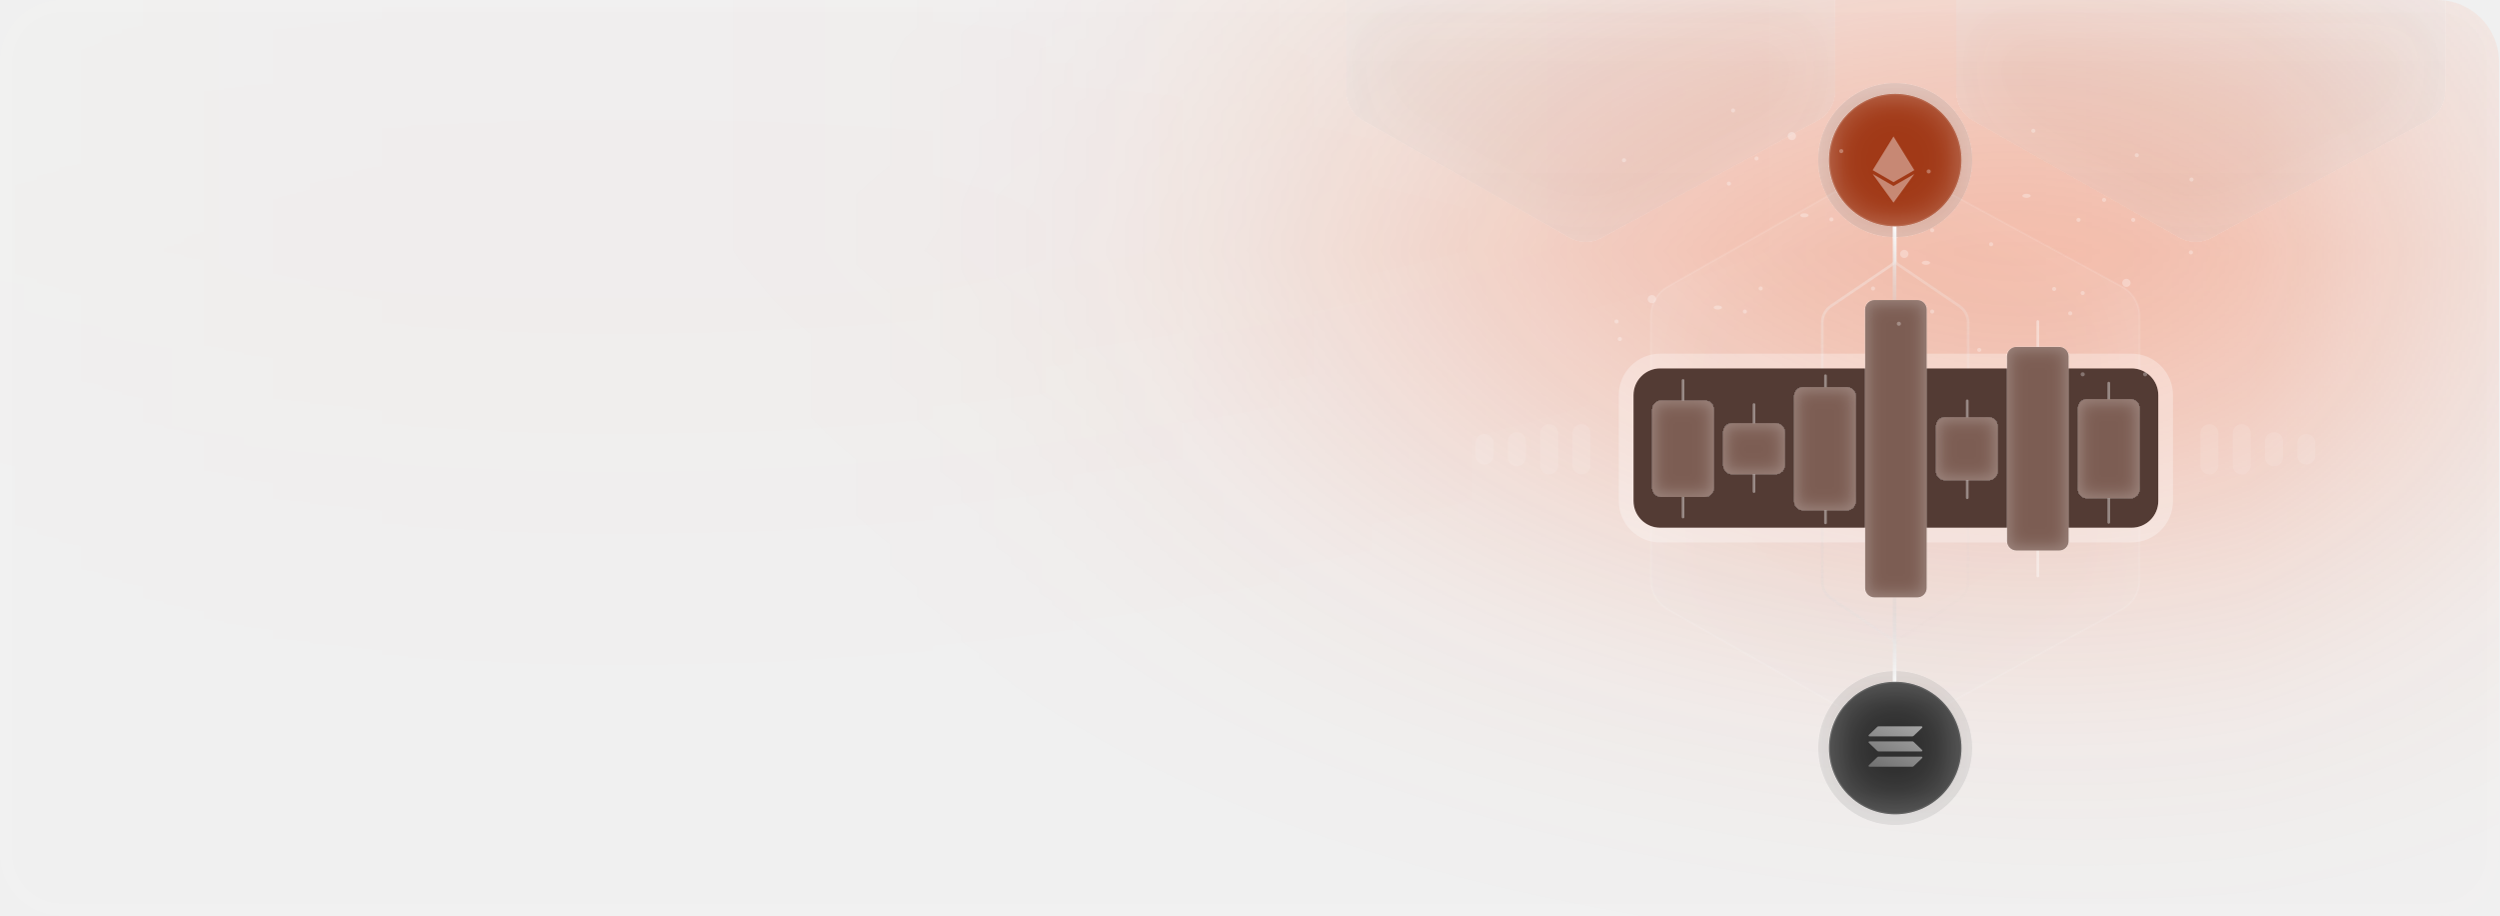
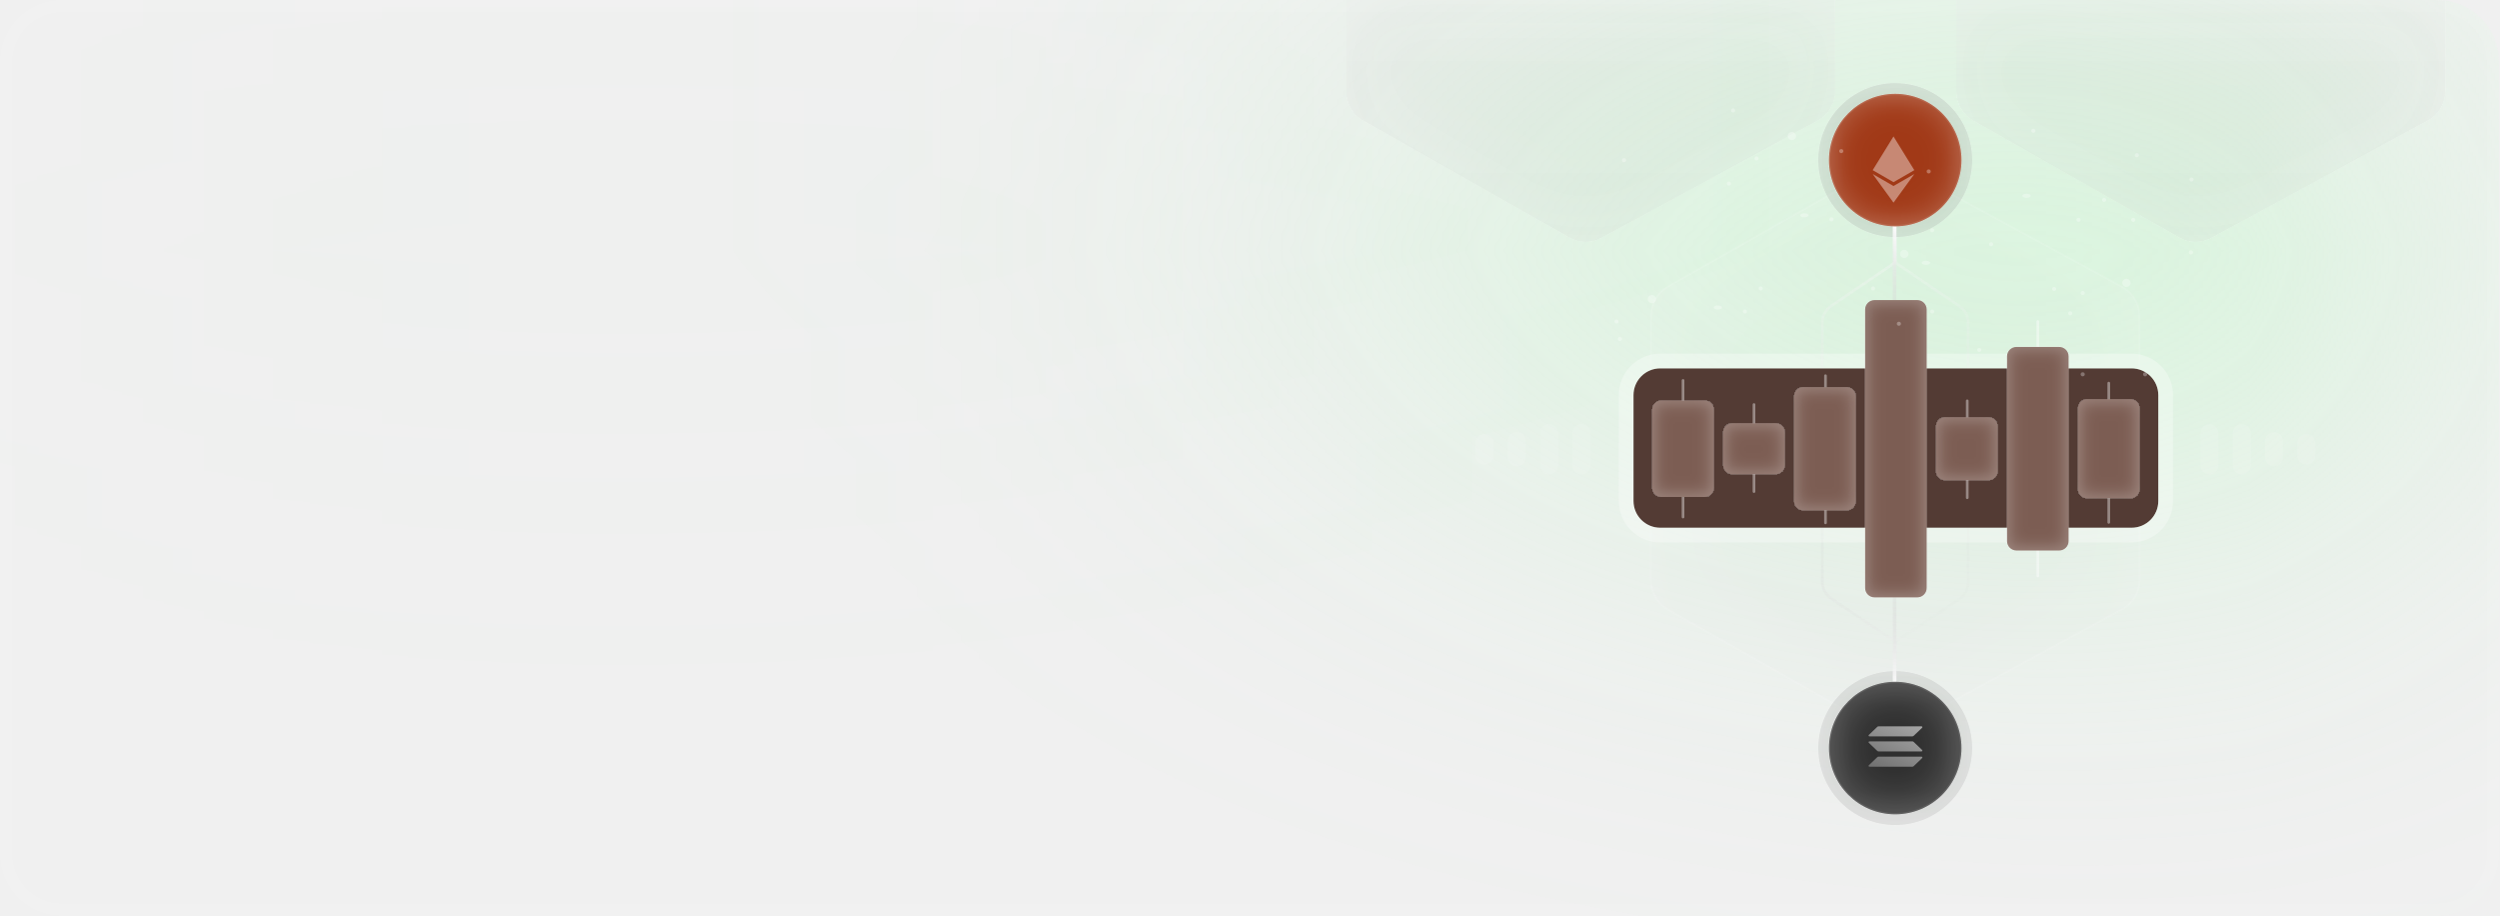
<svg xmlns="http://www.w3.org/2000/svg" width="1212" height="444" viewBox="0 0 1212 444" fill="none">
  <g clip-path="url(#clip0_687_295)">
    <g filter="url(#filter0_f_687_295)">
-       <ellipse cx="1038.5" cy="-18.5" rx="427.5" ry="184.5" fill="#FA4C15" fill-opacity="0.8" />
+       <ellipse cx="1038.5" cy="-18.5" rx="427.5" ry="184.5" fill="#ADFEB9" fill-opacity="0.8" />
    </g>
    <g filter="url(#filter1_f_687_295)">
-       <ellipse cx="300.5" cy="-86.5" rx="515.5" ry="172.5" fill="#FA4C15" fill-opacity="0.1" />
+       <ellipse cx="300.5" cy="-86.5" rx="515.5" ry="172.5" fill="#ADFEB9" fill-opacity="0.1" />
    </g>
    <g filter="url(#filter2_i_687_295)">
      <path d="M808.905 138.976L908.712 82.385C913.584 79.623 919.535 79.567 924.458 82.237L1029.18 139.034C1034.42 141.873 1037.68 147.349 1037.68 153.303V281.138C1037.68 287.092 1034.42 292.568 1029.18 295.407L924.458 352.204C919.535 354.874 913.584 354.818 908.712 352.056L808.905 295.465C803.821 292.582 800.679 287.188 800.679 281.344V153.097C800.679 147.252 803.821 141.859 808.905 138.976Z" fill="url(#paint0_linear_687_295)" fill-opacity="0.01" />
    </g>
    <path d="M808.905 138.976L908.712 82.385C913.584 79.623 919.535 79.567 924.458 82.237L1029.18 139.034C1034.42 141.873 1037.68 147.349 1037.68 153.303V281.138C1037.68 287.092 1034.42 292.568 1029.18 295.407L924.458 352.204C919.535 354.874 913.584 354.818 908.712 352.056L808.905 295.465C803.821 292.582 800.679 287.188 800.679 281.344V153.097C800.679 147.252 803.821 141.859 808.905 138.976Z" stroke="white" stroke-opacity="0.1" stroke-width="0.87" />
    <path d="M919.178 96.774V125.528C919.178 126.605 918.644 127.611 917.753 128.215L888.065 148.343C885.392 150.155 883.791 153.175 883.791 156.404V282.177C883.791 285.443 885.428 288.492 888.15 290.296L918.049 310.111C918.957 310.712 919.502 311.728 919.502 312.817V331.823" stroke="url(#paint1_linear_687_295)" stroke-opacity="0.4" stroke-width="1.299" stroke-linecap="round" />
    <path d="M919.178 96.774V125.572C919.178 126.647 919.711 127.653 920.601 128.258L950.296 148.418C952.966 150.23 954.565 153.248 954.565 156.476V282.444C954.565 285.708 952.93 288.755 950.211 290.56L920.304 310.407C919.398 311.008 918.853 312.024 918.853 313.112V332.148" stroke="url(#paint2_linear_687_295)" stroke-opacity="0.3" stroke-width="1.299" stroke-linecap="round" />
    <path d="M919.178 341.562L919.178 312.808C919.178 311.732 918.644 310.725 917.753 310.121L888.065 289.994C885.392 288.181 883.791 285.162 883.791 281.932L883.791 156.16C883.791 152.894 885.427 149.845 888.15 148.041L918.049 128.226C918.957 127.625 919.502 126.608 919.502 125.52L919.502 106.514" stroke="url(#paint3_linear_687_295)" stroke-opacity="0.3" stroke-width="1.299" stroke-linecap="round" />
    <rect x="792.238" y="178.587" width="254.528" height="77.267" rx="12.986" fill="#533B34" />
    <rect x="788.675" y="175.023" width="261.655" height="84.395" rx="16.55" stroke="white" stroke-opacity="0.3" stroke-width="7.127" />
    <path d="M988.328 155.861V279.229" stroke="white" stroke-opacity="0.4" stroke-width="1.299" stroke-linecap="round" />
    <path d="M816.263 184.43L816.263 250.66" stroke="white" stroke-opacity="0.4" stroke-width="1.299" stroke-linecap="round" />
    <path d="M850.676 196.118L850.676 238.323" stroke="white" stroke-opacity="0.4" stroke-width="1.299" stroke-linecap="round" />
    <path d="M885.354 182.134L885.354 253.493" stroke="white" stroke-opacity="0.4" stroke-width="1.299" stroke-linecap="round" />
    <path d="M954.103 194.317L954.103 241.31" stroke="white" stroke-opacity="0.4" stroke-width="1.299" stroke-linecap="round" />
    <g filter="url(#filter3_i_687_295)">
      <rect x="801.328" y="194.17" width="29.868" height="46.75" rx="4.545" fill="#7C5D53" />
    </g>
    <g filter="url(#filter4_i_687_295)">
      <rect x="835.742" y="205.208" width="29.868" height="24.674" rx="4.545" fill="#7C5D53" />
    </g>
    <g filter="url(#filter5_i_687_295)">
      <rect x="870.155" y="187.677" width="29.868" height="59.736" rx="4.545" fill="#7C5D53" />
    </g>
    <path d="M1022.74 185.729L1022.74 253.257" stroke="white" stroke-opacity="0.4" stroke-width="1.299" stroke-linecap="round" />
    <g filter="url(#filter6_i_687_295)">
      <rect x="938.981" y="202.286" width="29.868" height="30.517" rx="4.545" fill="#7C5D53" />
    </g>
    <g filter="url(#filter7_i_687_295)">
      <rect x="1007.81" y="193.521" width="29.868" height="48.049" rx="4.545" fill="#7C5D53" />
    </g>
    <g filter="url(#filter8_i_687_295)">
      <circle cx="919.177" cy="77.62" r="37.335" fill="black" fill-opacity="0.1" />
    </g>
    <g filter="url(#filter9_i_687_295)">
      <circle cx="919.177" cy="362.665" r="37.335" fill="black" fill-opacity="0.1" />
    </g>
    <path d="M918.853 107.163L918.853 166.25" stroke="url(#paint4_linear_687_295)" stroke-width="1.753" stroke-linecap="round" />
    <path d="M918.86 335.07L918.86 275.983" stroke="url(#paint5_linear_687_295)" stroke-width="1.753" stroke-linecap="round" />
    <g filter="url(#filter10_i_687_295)">
      <rect x="973.395" y="168.198" width="29.868" height="98.695" rx="4.545" fill="#7C5D53" />
    </g>
    <g filter="url(#filter11_i_687_295)">
      <circle cx="919.178" cy="77.619" r="32.141" fill="#A13917" />
    </g>
    <circle cx="919.178" cy="77.619" r="31.816" stroke="white" stroke-opacity="0.1" stroke-width="0.649" />
    <g filter="url(#filter12_i_687_295)">
      <circle cx="919.178" cy="362.665" r="32.141" fill="#2E2E2E" />
    </g>
    <circle cx="919.178" cy="362.665" r="31.816" stroke="white" stroke-opacity="0.1" stroke-width="0.649" />
    <g filter="url(#filter13_i_687_295)">
      <rect x="904.569" y="145.472" width="29.868" height="144.146" rx="4.545" fill="#7C5D53" />
    </g>
    <g filter="url(#filter14_i_687_295)">
      <path d="M661.226 -97.968L761.033 -154.559C765.905 -157.322 771.856 -157.378 776.779 -154.708L881.503 -97.91C886.737 -95.072 889.997 -89.595 889.997 -83.641V44.193C889.997 50.148 886.737 55.624 881.503 58.462L776.779 115.26C771.856 117.93 765.905 117.874 761.033 115.112L661.226 58.52C656.142 55.637 653 50.244 653 44.4V-83.847C653 -89.692 656.142 -95.085 661.226 -97.968Z" fill="url(#paint6_linear_687_295)" fill-opacity="0.05" />
    </g>
    <g filter="url(#filter15_i_687_295)">
      <path d="M957.107 -97.968L1056.91 -154.559C1061.79 -157.322 1067.74 -157.378 1072.66 -154.708L1177.38 -97.91C1182.62 -95.072 1185.88 -89.595 1185.88 -83.641V44.193C1185.88 50.148 1182.62 55.624 1177.38 58.462L1072.66 115.26C1067.74 117.93 1061.79 117.874 1056.91 115.112L957.107 58.52C952.023 55.637 948.881 50.244 948.881 44.4V-83.847C948.881 -89.692 952.023 -95.085 957.107 -97.968Z" fill="url(#paint7_linear_687_295)" fill-opacity="0.05" />
    </g>
    <rect x="1067.23" y="205.63" width="8.702" height="24.367" rx="4.351" fill="white" fill-opacity="0.1" />
    <rect x="1082.9" y="205.63" width="8.702" height="24.367" rx="4.351" fill="white" fill-opacity="0.1" />
    <rect x="1098.56" y="209.546" width="8.702" height="16.535" rx="4.351" fill="white" fill-opacity="0.1" />
    <rect x="1114.23" y="210.417" width="8.702" height="14.794" rx="4.351" fill="white" fill-opacity="0.1" />
    <rect x="724.36" y="225.21" width="8.702" height="14.794" rx="4.351" transform="rotate(180 724.36 225.21)" fill="white" fill-opacity="0.1" />
    <rect x="740.024" y="226.081" width="8.702" height="16.535" rx="4.351" transform="rotate(180 740.024 226.081)" fill="white" fill-opacity="0.1" />
    <rect x="755.688" y="229.997" width="8.702" height="24.367" rx="4.351" transform="rotate(180 755.688 229.997)" fill="white" fill-opacity="0.1" />
    <rect x="771.353" y="229.997" width="8.702" height="24.367" rx="4.351" transform="rotate(180 771.353 229.997)" fill="white" fill-opacity="0.1" />
    <path d="M918.339 98.25H918.338L908.243 84.366L918.339 90.187L928.441 84.366L918.339 98.25ZM928.436 82.498L918.339 88.321L908.243 82.498L918.339 66.15L928.436 82.498Z" fill="white" fill-opacity="0.4" />
    <g style="mix-blend-mode:luminosity">
      <path d="M910.483 367.067C910.642 366.915 910.859 366.829 911.085 366.829H931.92C932.3 366.829 932.49 367.268 932.221 367.525L928.104 371.462C927.944 371.615 927.728 371.7 927.502 371.7H906.667C906.287 371.7 906.097 371.261 906.365 371.004L910.483 367.067Z" fill="url(#paint8_linear_687_295)" />
      <path d="M910.483 352.359C910.642 352.206 910.859 352.12 911.085 352.12H931.92C932.3 352.12 932.49 352.559 932.221 352.816L928.104 356.753C927.944 356.906 927.728 356.992 927.502 356.992H906.667C906.287 356.992 906.097 356.553 906.365 356.296L910.483 352.359Z" fill="url(#paint9_linear_687_295)" />
      <path d="M928.104 359.666C927.944 359.513 927.728 359.428 927.502 359.428H906.667C906.287 359.428 906.097 359.867 906.365 360.124L910.483 364.061C910.642 364.213 910.859 364.299 911.085 364.299H931.92C932.3 364.299 932.49 363.86 932.221 363.603L928.104 359.666Z" fill="url(#paint10_linear_687_295)" />
    </g>
    <path d="M787.636 78.667C788.194 78.667 788.646 78.226 788.646 77.682C788.646 77.138 788.194 76.697 787.636 76.697C787.079 76.697 786.627 77.138 786.627 77.682C786.627 78.226 787.079 78.667 787.636 78.667Z" fill="#FFFDFF" fill-opacity="0.3" />
    <path d="M935.412 84.1C935.969 84.1 936.421 83.659 936.421 83.115C936.421 82.571 935.969 82.13 935.412 82.13C934.854 82.13 934.402 82.571 934.402 83.115C934.402 83.659 934.854 84.1 935.412 84.1Z" fill="#FFFDFF" fill-opacity="0.3" />
    <path d="M853.923 140.836C854.481 140.836 854.933 140.395 854.933 139.851C854.933 139.307 854.481 138.866 853.923 138.866C853.366 138.866 852.914 139.307 852.914 139.851C852.914 140.395 853.366 140.836 853.923 140.836Z" fill="#FFFDFF" fill-opacity="0.3" />
    <path d="M908.43 140.836C908.988 140.836 909.44 140.395 909.44 139.851C909.44 139.307 908.988 138.866 908.43 138.866C907.873 138.866 907.421 139.307 907.421 139.851C907.421 140.395 907.873 140.836 908.43 140.836Z" fill="#FFFDFF" fill-opacity="0.3" />
    <path d="M1036.34 74.252C1036.9 74.252 1037.35 74.692 1037.35 75.237C1037.35 75.781 1036.9 76.221 1036.34 76.221C1035.78 76.221 1035.33 75.781 1035.33 75.237C1035.33 74.692 1035.78 74.252 1036.34 74.252Z" fill="#FFFDFF" fill-opacity="0.3" />
    <path d="M851.905 77.801C852.462 77.801 852.914 77.36 852.914 76.816C852.914 76.272 852.462 75.831 851.905 75.831C851.347 75.831 850.896 76.272 850.896 76.816C850.896 77.36 851.347 77.801 851.905 77.801Z" fill="#FFFDFF" fill-opacity="0.3" />
    <path d="M888.242 107.348C888.799 107.348 889.251 106.907 889.251 106.363C889.251 105.819 888.799 105.378 888.242 105.378C887.684 105.378 887.232 105.819 887.232 106.363C887.232 106.907 887.684 107.348 888.242 107.348Z" fill="#FFFDFF" fill-opacity="0.3" />
    <path d="M893.016 74.251C893.574 74.251 894.026 73.81 894.026 73.266C894.026 72.722 893.574 72.281 893.016 72.281C892.459 72.281 892.007 72.722 892.007 73.266C892.007 73.81 892.459 74.251 893.016 74.251Z" fill="#FFFDFF" fill-opacity="0.3" />
    <path d="M785.617 165.342C786.174 165.342 786.626 164.901 786.626 164.357C786.626 163.813 786.174 163.372 785.617 163.372C785.059 163.372 784.607 163.813 784.607 164.357C784.607 164.901 785.059 165.342 785.617 165.342Z" fill="#FFFDFF" fill-opacity="0.3" />
    <path d="M838.512 90.011C839.07 90.011 839.522 89.57 839.522 89.026C839.522 88.482 839.07 88.041 838.512 88.041C837.955 88.041 837.503 88.482 837.503 89.026C837.503 89.57 837.955 90.011 838.512 90.011Z" fill="#FFFDFF" fill-opacity="0.3" />
    <path d="M840.535 54.552C841.092 54.552 841.544 54.111 841.544 53.567C841.544 53.023 841.092 52.582 840.535 52.582C839.977 52.582 839.525 53.023 839.525 53.567C839.525 54.111 839.977 54.552 840.535 54.552Z" fill="#FFFDFF" fill-opacity="0.3" />
    <path d="M923.568 125.075C924.683 125.075 925.587 124.193 925.587 123.105C925.587 122.017 924.683 121.135 923.568 121.135C922.454 121.135 921.55 122.017 921.55 123.105C921.55 124.193 922.454 125.075 923.568 125.075Z" fill="#FFFDFF" fill-opacity="0.3" />
    <path d="M869.061 67.951C870.176 67.951 871.079 67.07 871.079 65.982C871.079 64.894 870.176 64.012 869.061 64.012C867.946 64.012 867.042 64.894 867.042 65.982C867.042 67.07 867.946 67.951 869.061 67.951Z" fill="#FFFDFF" fill-opacity="0.3" />
    <path d="M875.122 105.378C876.237 105.378 877.141 104.937 877.141 104.393C877.141 103.849 876.237 103.408 875.122 103.408C874.007 103.408 873.104 103.849 873.104 104.393C873.104 104.937 874.007 105.378 875.122 105.378Z" fill="#FFFDFF" fill-opacity="0.3" />
    <path d="M982.848 95.919C983.963 95.919 984.866 95.478 984.866 94.934C984.866 94.39 983.963 93.949 982.848 93.949C981.733 93.949 980.829 94.39 980.829 94.934C980.829 95.478 981.733 95.919 982.848 95.919Z" fill="#FFFDFF" fill-opacity="0.3" />
    <path d="M965.691 119.409C966.248 119.409 966.7 118.968 966.7 118.424C966.7 117.88 966.248 117.439 965.691 117.439C965.134 117.439 964.682 117.88 964.682 118.424C964.682 118.968 965.134 119.409 965.691 119.409Z" fill="#FFFDFF" fill-opacity="0.3" />
    <path d="M920.955 157.939C921.512 157.939 921.964 157.498 921.964 156.954C921.964 156.41 921.512 155.969 920.955 155.969C920.397 155.969 919.945 156.41 919.945 156.954C919.945 157.498 920.397 157.939 920.955 157.939Z" fill="#FFFDFF" fill-opacity="0.3" />
    <path d="M937.102 112.634C937.66 112.634 938.111 112.193 938.111 111.649C938.111 111.105 937.66 110.664 937.102 110.664C936.545 110.664 936.093 111.105 936.093 111.649C936.093 112.193 936.545 112.634 937.102 112.634Z" fill="#FFFDFF" fill-opacity="0.3" />
    <path d="M1010.1 180.475C1010.66 180.475 1011.11 180.916 1011.11 181.46C1011.11 182.004 1010.66 182.445 1010.1 182.445C1009.54 182.445 1009.09 182.004 1009.09 181.46C1009.09 180.916 1009.54 180.475 1010.1 180.475Z" fill="#FFFDFF" fill-opacity="0.3" />
    <path d="M1004.05 152.898C1004.6 152.898 1005.06 152.457 1005.06 151.913C1005.06 151.369 1004.6 150.928 1004.05 150.928C1003.49 150.928 1003.04 151.369 1003.04 151.913C1003.04 152.457 1003.49 152.898 1004.05 152.898Z" fill="#FFFDFF" fill-opacity="0.3" />
    <path d="M784.009 156.839C784.567 156.839 785.019 156.398 785.019 155.854C785.019 155.31 784.567 154.869 784.009 154.869C783.452 154.869 783 155.31 783 155.854C783 156.398 783.452 156.839 784.009 156.839Z" fill="#FFFDFF" fill-opacity="0.3" />
    <path d="M1040.38 182.445C1040.94 182.445 1041.39 182.004 1041.39 181.46C1041.39 180.916 1040.94 180.475 1040.38 180.475C1039.82 180.475 1039.37 180.916 1039.37 181.46C1039.37 182.004 1039.82 182.445 1040.38 182.445Z" fill="#FFFDFF" fill-opacity="0.3" />
    <path d="M846.261 152.031C846.819 152.031 847.271 151.59 847.271 151.046C847.271 150.502 846.819 150.061 846.261 150.061C845.704 150.061 845.252 150.502 845.252 151.046C845.252 151.59 845.704 152.031 846.261 152.031Z" fill="#FFFDFF" fill-opacity="0.3" />
    <path d="M1062.59 121.381C1063.14 121.381 1063.6 121.822 1063.6 122.366C1063.6 122.91 1063.14 123.351 1062.59 123.351C1062.03 123.351 1061.58 122.91 1061.58 122.366C1061.58 121.822 1062.03 121.381 1062.59 121.381Z" fill="#FFFDFF" fill-opacity="0.3" />
    <path d="M1008.08 105.621C1008.64 105.621 1009.09 106.062 1009.09 106.606C1009.09 107.15 1008.64 107.591 1008.08 107.591C1007.52 107.591 1007.07 107.15 1007.07 106.606C1007.07 106.062 1007.52 105.621 1008.08 105.621Z" fill="#FFFDFF" fill-opacity="0.3" />
    <path d="M937.102 152.031C937.66 152.031 938.111 151.59 938.111 151.046C938.111 150.502 937.66 150.061 937.102 150.061C936.545 150.061 936.093 150.502 936.093 151.046C936.093 151.59 936.545 152.031 937.102 152.031Z" fill="#FFFDFF" fill-opacity="0.3" />
    <path d="M1010.1 141.079C1010.66 141.079 1011.11 141.52 1011.11 142.064C1011.11 142.608 1010.66 143.049 1010.1 143.049C1009.54 143.049 1009.09 142.608 1009.09 142.064C1009.09 141.52 1009.54 141.079 1010.1 141.079Z" fill="#FFFDFF" fill-opacity="0.3" />
    <path d="M1031.3 139.106C1032.41 139.106 1033.32 138.225 1033.32 137.137C1033.32 136.049 1032.41 135.167 1031.3 135.167C1030.18 135.167 1029.28 136.049 1029.28 137.137C1029.28 138.225 1030.18 139.106 1031.3 139.106Z" fill="#FFFDFF" fill-opacity="0.3" />
    <path d="M801.165 146.989C802.28 146.989 803.184 146.107 803.184 145.019C803.184 143.931 802.28 143.049 801.165 143.049C800.05 143.049 799.146 143.931 799.146 145.019C799.146 146.107 800.05 146.989 801.165 146.989Z" fill="#FFFDFF" fill-opacity="0.3" />
    <path d="M833.142 150.06C834.257 150.06 835.16 149.619 835.16 149.075C835.16 148.531 834.257 148.09 833.142 148.09C832.027 148.09 831.123 148.531 831.123 149.075C831.123 149.619 832.027 150.06 833.142 150.06Z" fill="#FFFDFF" fill-opacity="0.3" />
    <path d="M934.072 128.391C935.187 128.391 936.091 127.951 936.091 127.407C936.091 126.863 935.187 126.422 934.072 126.422C932.958 126.422 932.054 126.863 932.054 127.407C932.054 127.951 932.958 128.391 934.072 128.391Z" fill="#FFFDFF" fill-opacity="0.3" />
    <path d="M1020.48 97.89C1019.92 97.89 1019.47 97.449 1019.47 96.905C1019.47 96.361 1019.92 95.92 1020.48 95.92C1021.03 95.92 1021.49 96.361 1021.49 96.905C1021.49 97.449 1021.03 97.89 1020.48 97.89Z" fill="#FFFDFF" fill-opacity="0.3" />
    <path d="M986.158 64.401C985.6 64.401 985.148 63.96 985.148 63.416C985.148 62.872 985.6 62.431 986.158 62.431C986.715 62.431 987.167 62.872 987.167 63.416C987.167 63.96 986.715 64.401 986.158 64.401Z" fill="#FFFDFF" fill-opacity="0.3" />
    <path d="M1062.87 88.037C1062.31 88.037 1061.86 87.596 1061.86 87.052C1061.86 86.508 1062.31 86.067 1062.87 86.067C1063.43 86.067 1063.88 86.508 1063.88 87.052C1063.88 87.596 1063.43 88.037 1062.87 88.037Z" fill="#FFFDFF" fill-opacity="0.3" />
    <path d="M1034.61 107.589C1034.05 107.589 1033.6 107.149 1033.6 106.605C1033.6 106.061 1034.05 105.62 1034.61 105.62C1035.16 105.62 1035.62 106.061 1035.62 106.605C1035.62 107.149 1035.16 107.589 1034.61 107.589Z" fill="#FFFDFF" fill-opacity="0.3" />
    <path d="M996.251 141.075C995.694 141.075 995.242 140.634 995.242 140.09C995.242 139.546 995.694 139.105 996.251 139.105C996.809 139.105 997.261 139.546 997.261 140.09C997.261 140.634 996.809 141.075 996.251 141.075Z" fill="#FFFDFF" fill-opacity="0.3" />
    <path d="M959.917 170.625C959.36 170.625 958.908 170.184 958.908 169.64C958.908 169.096 959.36 168.656 959.917 168.656C960.475 168.656 960.927 169.096 960.927 169.64C960.927 170.184 960.475 170.625 959.917 170.625Z" fill="#FFFDFF" fill-opacity="0.3" />
  </g>
  <rect x="3" y="3" width="1206" height="438" rx="27" stroke="white" stroke-opacity="0.05" stroke-width="6" />
  <defs>
    <filter id="filter0_f_687_295" x="307" y="-507" width="1463" height="977" filterUnits="userSpaceOnUse" color-interpolation-filters="sRGB">
      <feFlood flood-opacity="0" result="BackgroundImageFix" />
      <feBlend mode="normal" in="SourceGraphic" in2="BackgroundImageFix" result="shape" />
      <feGaussianBlur stdDeviation="152" result="effect1_foregroundBlur_687_295" />
    </filter>
    <filter id="filter1_f_687_295" x="-519" y="-563" width="1639" height="953" filterUnits="userSpaceOnUse" color-interpolation-filters="sRGB">
      <feFlood flood-opacity="0" result="BackgroundImageFix" />
      <feBlend mode="normal" in="SourceGraphic" in2="BackgroundImageFix" result="shape" />
      <feGaussianBlur stdDeviation="152" result="effect1_foregroundBlur_687_295" />
    </filter>
    <filter id="filter2_i_687_295" x="800.244" y="79.838" width="237.867" height="274.765" filterUnits="userSpaceOnUse" color-interpolation-filters="sRGB">
      <feFlood flood-opacity="0" result="BackgroundImageFix" />
      <feBlend mode="normal" in="SourceGraphic" in2="BackgroundImageFix" result="shape" />
      <feColorMatrix in="SourceAlpha" type="matrix" values="0 0 0 0 0 0 0 0 0 0 0 0 0 0 0 0 0 0 127 0" result="hardAlpha" />
      <feOffset />
      <feGaussianBlur stdDeviation="23.497" />
      <feComposite in2="hardAlpha" operator="arithmetic" k2="-1" k3="1" />
      <feColorMatrix type="matrix" values="0 0 0 0 1 0 0 0 0 1 0 0 0 0 1 0 0 0 0.1 0" />
      <feBlend mode="normal" in2="shape" result="effect1_innerShadow_687_295" />
    </filter>
    <filter id="filter3_i_687_295" x="801.328" y="194.17" width="29.868" height="46.75" filterUnits="userSpaceOnUse" color-interpolation-filters="sRGB">
      <feFlood flood-opacity="0" result="BackgroundImageFix" />
      <feBlend mode="normal" in="SourceGraphic" in2="BackgroundImageFix" result="shape" />
      <feColorMatrix in="SourceAlpha" type="matrix" values="0 0 0 0 0 0 0 0 0 0 0 0 0 0 0 0 0 0 127 0" result="hardAlpha" />
      <feOffset />
      <feGaussianBlur stdDeviation="4.545" />
      <feComposite in2="hardAlpha" operator="arithmetic" k2="-1" k3="1" />
      <feColorMatrix type="matrix" values="0 0 0 0 1 0 0 0 0 1 0 0 0 0 1 0 0 0 0.25 0" />
      <feBlend mode="normal" in2="shape" result="effect1_innerShadow_687_295" />
    </filter>
    <filter id="filter4_i_687_295" x="835.742" y="205.208" width="29.868" height="24.674" filterUnits="userSpaceOnUse" color-interpolation-filters="sRGB">
      <feFlood flood-opacity="0" result="BackgroundImageFix" />
      <feBlend mode="normal" in="SourceGraphic" in2="BackgroundImageFix" result="shape" />
      <feColorMatrix in="SourceAlpha" type="matrix" values="0 0 0 0 0 0 0 0 0 0 0 0 0 0 0 0 0 0 127 0" result="hardAlpha" />
      <feOffset />
      <feGaussianBlur stdDeviation="4.545" />
      <feComposite in2="hardAlpha" operator="arithmetic" k2="-1" k3="1" />
      <feColorMatrix type="matrix" values="0 0 0 0 1 0 0 0 0 1 0 0 0 0 1 0 0 0 0.25 0" />
      <feBlend mode="normal" in2="shape" result="effect1_innerShadow_687_295" />
    </filter>
    <filter id="filter5_i_687_295" x="870.155" y="187.677" width="29.868" height="59.736" filterUnits="userSpaceOnUse" color-interpolation-filters="sRGB">
      <feFlood flood-opacity="0" result="BackgroundImageFix" />
      <feBlend mode="normal" in="SourceGraphic" in2="BackgroundImageFix" result="shape" />
      <feColorMatrix in="SourceAlpha" type="matrix" values="0 0 0 0 0 0 0 0 0 0 0 0 0 0 0 0 0 0 127 0" result="hardAlpha" />
      <feOffset />
      <feGaussianBlur stdDeviation="4.545" />
      <feComposite in2="hardAlpha" operator="arithmetic" k2="-1" k3="1" />
      <feColorMatrix type="matrix" values="0 0 0 0 1 0 0 0 0 1 0 0 0 0 1 0 0 0 0.25 0" />
      <feBlend mode="normal" in2="shape" result="effect1_innerShadow_687_295" />
    </filter>
    <filter id="filter6_i_687_295" x="938.981" y="202.286" width="29.868" height="30.517" filterUnits="userSpaceOnUse" color-interpolation-filters="sRGB">
      <feFlood flood-opacity="0" result="BackgroundImageFix" />
      <feBlend mode="normal" in="SourceGraphic" in2="BackgroundImageFix" result="shape" />
      <feColorMatrix in="SourceAlpha" type="matrix" values="0 0 0 0 0 0 0 0 0 0 0 0 0 0 0 0 0 0 127 0" result="hardAlpha" />
      <feOffset />
      <feGaussianBlur stdDeviation="4.545" />
      <feComposite in2="hardAlpha" operator="arithmetic" k2="-1" k3="1" />
      <feColorMatrix type="matrix" values="0 0 0 0 1 0 0 0 0 1 0 0 0 0 1 0 0 0 0.25 0" />
      <feBlend mode="normal" in2="shape" result="effect1_innerShadow_687_295" />
    </filter>
    <filter id="filter7_i_687_295" x="1007.81" y="193.521" width="29.868" height="48.049" filterUnits="userSpaceOnUse" color-interpolation-filters="sRGB">
      <feFlood flood-opacity="0" result="BackgroundImageFix" />
      <feBlend mode="normal" in="SourceGraphic" in2="BackgroundImageFix" result="shape" />
      <feColorMatrix in="SourceAlpha" type="matrix" values="0 0 0 0 0 0 0 0 0 0 0 0 0 0 0 0 0 0 127 0" result="hardAlpha" />
      <feOffset />
      <feGaussianBlur stdDeviation="4.545" />
      <feComposite in2="hardAlpha" operator="arithmetic" k2="-1" k3="1" />
      <feColorMatrix type="matrix" values="0 0 0 0 1 0 0 0 0 1 0 0 0 0 1 0 0 0 0.25 0" />
      <feBlend mode="normal" in2="shape" result="effect1_innerShadow_687_295" />
    </filter>
    <filter id="filter8_i_687_295" x="881.842" y="40.285" width="74.67" height="74.67" filterUnits="userSpaceOnUse" color-interpolation-filters="sRGB">
      <feFlood flood-opacity="0" result="BackgroundImageFix" />
      <feBlend mode="normal" in="SourceGraphic" in2="BackgroundImageFix" result="shape" />
      <feColorMatrix in="SourceAlpha" type="matrix" values="0 0 0 0 0 0 0 0 0 0 0 0 0 0 0 0 0 0 127 0" result="hardAlpha" />
      <feOffset />
      <feGaussianBlur stdDeviation="7.792" />
      <feComposite in2="hardAlpha" operator="arithmetic" k2="-1" k3="1" />
      <feColorMatrix type="matrix" values="0 0 0 0 1 0 0 0 0 1 0 0 0 0 1 0 0 0 0.25 0" />
      <feBlend mode="normal" in2="shape" result="effect1_innerShadow_687_295" />
    </filter>
    <filter id="filter9_i_687_295" x="881.842" y="325.33" width="74.67" height="74.67" filterUnits="userSpaceOnUse" color-interpolation-filters="sRGB">
      <feFlood flood-opacity="0" result="BackgroundImageFix" />
      <feBlend mode="normal" in="SourceGraphic" in2="BackgroundImageFix" result="shape" />
      <feColorMatrix in="SourceAlpha" type="matrix" values="0 0 0 0 0 0 0 0 0 0 0 0 0 0 0 0 0 0 127 0" result="hardAlpha" />
      <feOffset />
      <feGaussianBlur stdDeviation="7.792" />
      <feComposite in2="hardAlpha" operator="arithmetic" k2="-1" k3="1" />
      <feColorMatrix type="matrix" values="0 0 0 0 1 0 0 0 0 1 0 0 0 0 1 0 0 0 0.25 0" />
      <feBlend mode="normal" in2="shape" result="effect1_innerShadow_687_295" />
    </filter>
    <filter id="filter10_i_687_295" x="973.395" y="168.198" width="29.868" height="98.695" filterUnits="userSpaceOnUse" color-interpolation-filters="sRGB">
      <feFlood flood-opacity="0" result="BackgroundImageFix" />
      <feBlend mode="normal" in="SourceGraphic" in2="BackgroundImageFix" result="shape" />
      <feColorMatrix in="SourceAlpha" type="matrix" values="0 0 0 0 0 0 0 0 0 0 0 0 0 0 0 0 0 0 127 0" result="hardAlpha" />
      <feOffset />
      <feGaussianBlur stdDeviation="4.545" />
      <feComposite in2="hardAlpha" operator="arithmetic" k2="-1" k3="1" />
      <feColorMatrix type="matrix" values="0 0 0 0 1 0 0 0 0 1 0 0 0 0 1 0 0 0 0.25 0" />
      <feBlend mode="normal" in2="shape" result="effect1_innerShadow_687_295" />
    </filter>
    <filter id="filter11_i_687_295" x="887.038" y="45.479" width="64.281" height="64.281" filterUnits="userSpaceOnUse" color-interpolation-filters="sRGB">
      <feFlood flood-opacity="0" result="BackgroundImageFix" />
      <feBlend mode="normal" in="SourceGraphic" in2="BackgroundImageFix" result="shape" />
      <feColorMatrix in="SourceAlpha" type="matrix" values="0 0 0 0 0 0 0 0 0 0 0 0 0 0 0 0 0 0 127 0" result="hardAlpha" />
      <feOffset />
      <feGaussianBlur stdDeviation="7.792" />
      <feComposite in2="hardAlpha" operator="arithmetic" k2="-1" k3="1" />
      <feColorMatrix type="matrix" values="0 0 0 0 1 0 0 0 0 1 0 0 0 0 1 0 0 0 0.25 0" />
      <feBlend mode="normal" in2="shape" result="effect1_innerShadow_687_295" />
    </filter>
    <filter id="filter12_i_687_295" x="887.038" y="330.524" width="64.281" height="64.281" filterUnits="userSpaceOnUse" color-interpolation-filters="sRGB">
      <feFlood flood-opacity="0" result="BackgroundImageFix" />
      <feBlend mode="normal" in="SourceGraphic" in2="BackgroundImageFix" result="shape" />
      <feColorMatrix in="SourceAlpha" type="matrix" values="0 0 0 0 0 0 0 0 0 0 0 0 0 0 0 0 0 0 127 0" result="hardAlpha" />
      <feOffset />
      <feGaussianBlur stdDeviation="12.144" />
      <feComposite in2="hardAlpha" operator="arithmetic" k2="-1" k3="1" />
      <feColorMatrix type="matrix" values="0 0 0 0 1 0 0 0 0 1 0 0 0 0 1 0 0 0 0.25 0" />
      <feBlend mode="normal" in2="shape" result="effect1_innerShadow_687_295" />
    </filter>
    <filter id="filter13_i_687_295" x="904.569" y="145.472" width="29.868" height="144.146" filterUnits="userSpaceOnUse" color-interpolation-filters="sRGB">
      <feFlood flood-opacity="0" result="BackgroundImageFix" />
      <feBlend mode="normal" in="SourceGraphic" in2="BackgroundImageFix" result="shape" />
      <feColorMatrix in="SourceAlpha" type="matrix" values="0 0 0 0 0 0 0 0 0 0 0 0 0 0 0 0 0 0 127 0" result="hardAlpha" />
      <feOffset />
      <feGaussianBlur stdDeviation="4.545" />
      <feComposite in2="hardAlpha" operator="arithmetic" k2="-1" k3="1" />
      <feColorMatrix type="matrix" values="0 0 0 0 1 0 0 0 0 1 0 0 0 0 1 0 0 0 0.25 0" />
      <feBlend mode="normal" in2="shape" result="effect1_innerShadow_687_295" />
    </filter>
    <filter id="filter14_i_687_295" x="653" y="-156.671" width="236.997" height="274.765" filterUnits="userSpaceOnUse" color-interpolation-filters="sRGB">
      <feFlood flood-opacity="0" result="BackgroundImageFix" />
      <feBlend mode="normal" in="SourceGraphic" in2="BackgroundImageFix" result="shape" />
      <feColorMatrix in="SourceAlpha" type="matrix" values="0 0 0 0 0 0 0 0 0 0 0 0 0 0 0 0 0 0 127 0" result="hardAlpha" />
      <feOffset dy="0.87" />
      <feGaussianBlur stdDeviation="19.145" />
      <feComposite in2="hardAlpha" operator="arithmetic" k2="-1" k3="1" />
      <feColorMatrix type="matrix" values="0 0 0 0 1 0 0 0 0 1 0 0 0 0 1 0 0 0 0.18 0" />
      <feBlend mode="normal" in2="shape" result="effect1_innerShadow_687_295" />
    </filter>
    <filter id="filter15_i_687_295" x="948.881" y="-156.671" width="236.997" height="274.765" filterUnits="userSpaceOnUse" color-interpolation-filters="sRGB">
      <feFlood flood-opacity="0" result="BackgroundImageFix" />
      <feBlend mode="normal" in="SourceGraphic" in2="BackgroundImageFix" result="shape" />
      <feColorMatrix in="SourceAlpha" type="matrix" values="0 0 0 0 0 0 0 0 0 0 0 0 0 0 0 0 0 0 127 0" result="hardAlpha" />
      <feOffset dy="0.87" />
      <feGaussianBlur stdDeviation="19.145" />
      <feComposite in2="hardAlpha" operator="arithmetic" k2="-1" k3="1" />
      <feColorMatrix type="matrix" values="0 0 0 0 1 0 0 0 0 1 0 0 0 0 1 0 0 0 0.18 0" />
      <feBlend mode="normal" in2="shape" result="effect1_innerShadow_687_295" />
    </filter>
    <linearGradient id="paint0_linear_687_295" x1="919.177" y1="77.944" x2="919.177" y2="356.497" gradientUnits="userSpaceOnUse">
      <stop stop-color="#C7C7C7" />
      <stop offset="1" stop-color="#616161" />
    </linearGradient>
    <linearGradient id="paint1_linear_687_295" x1="901.647" y1="96.774" x2="901.647" y2="331.823" gradientUnits="userSpaceOnUse">
      <stop stop-color="white" />
      <stop offset="1" stop-color="#C0C0C0" stop-opacity="0" />
    </linearGradient>
    <linearGradient id="paint2_linear_687_295" x1="936.709" y1="96.774" x2="936.709" y2="332.148" gradientUnits="userSpaceOnUse">
      <stop stop-color="white" />
      <stop offset="1" stop-color="#C0C0C0" stop-opacity="0" />
    </linearGradient>
    <linearGradient id="paint3_linear_687_295" x1="901.647" y1="341.562" x2="901.322" y2="238.972" gradientUnits="userSpaceOnUse">
      <stop stop-color="white" />
      <stop offset="1" stop-color="#C0C0C0" stop-opacity="0" />
    </linearGradient>
    <linearGradient id="paint4_linear_687_295" x1="918.853" y1="107.163" x2="918.853" y2="166.25" gradientUnits="userSpaceOnUse">
      <stop stop-color="white" />
      <stop offset="1" stop-color="#C0C0C0" stop-opacity="0" />
    </linearGradient>
    <linearGradient id="paint5_linear_687_295" x1="918.86" y1="335.07" x2="918.86" y2="275.983" gradientUnits="userSpaceOnUse">
      <stop stop-color="white" />
      <stop offset="1" stop-color="#C0C0C0" stop-opacity="0" />
    </linearGradient>
    <linearGradient id="paint6_linear_687_295" x1="771.498" y1="-159" x2="771.498" y2="119.552" gradientUnits="userSpaceOnUse">
      <stop stop-color="#C7C7C7" />
      <stop offset="1" stop-color="#616161" />
    </linearGradient>
    <linearGradient id="paint7_linear_687_295" x1="1067.38" y1="-159" x2="1067.38" y2="119.552" gradientUnits="userSpaceOnUse">
      <stop stop-color="#C7C7C7" />
      <stop offset="1" stop-color="#616161" />
    </linearGradient>
    <linearGradient id="paint8_linear_687_295" x1="923.89" y1="346.749" x2="910.44" y2="373.667" gradientUnits="userSpaceOnUse">
      <stop stop-color="#00FFA3" />
      <stop offset="1" stop-color="#DC1FFF" />
    </linearGradient>
    <linearGradient id="paint9_linear_687_295" x1="923.89" y1="346.749" x2="910.44" y2="373.667" gradientUnits="userSpaceOnUse">
      <stop stop-color="#00FFA3" />
      <stop offset="1" stop-color="#DC1FFF" />
    </linearGradient>
    <linearGradient id="paint10_linear_687_295" x1="923.89" y1="346.749" x2="910.44" y2="373.667" gradientUnits="userSpaceOnUse">
      <stop stop-color="#00FFA3" />
      <stop offset="1" stop-color="#DC1FFF" />
    </linearGradient>
    <clipPath id="clip0_687_295">
      <rect width="1212" height="444" rx="30" fill="white" />
    </clipPath>
  </defs>
</svg>
